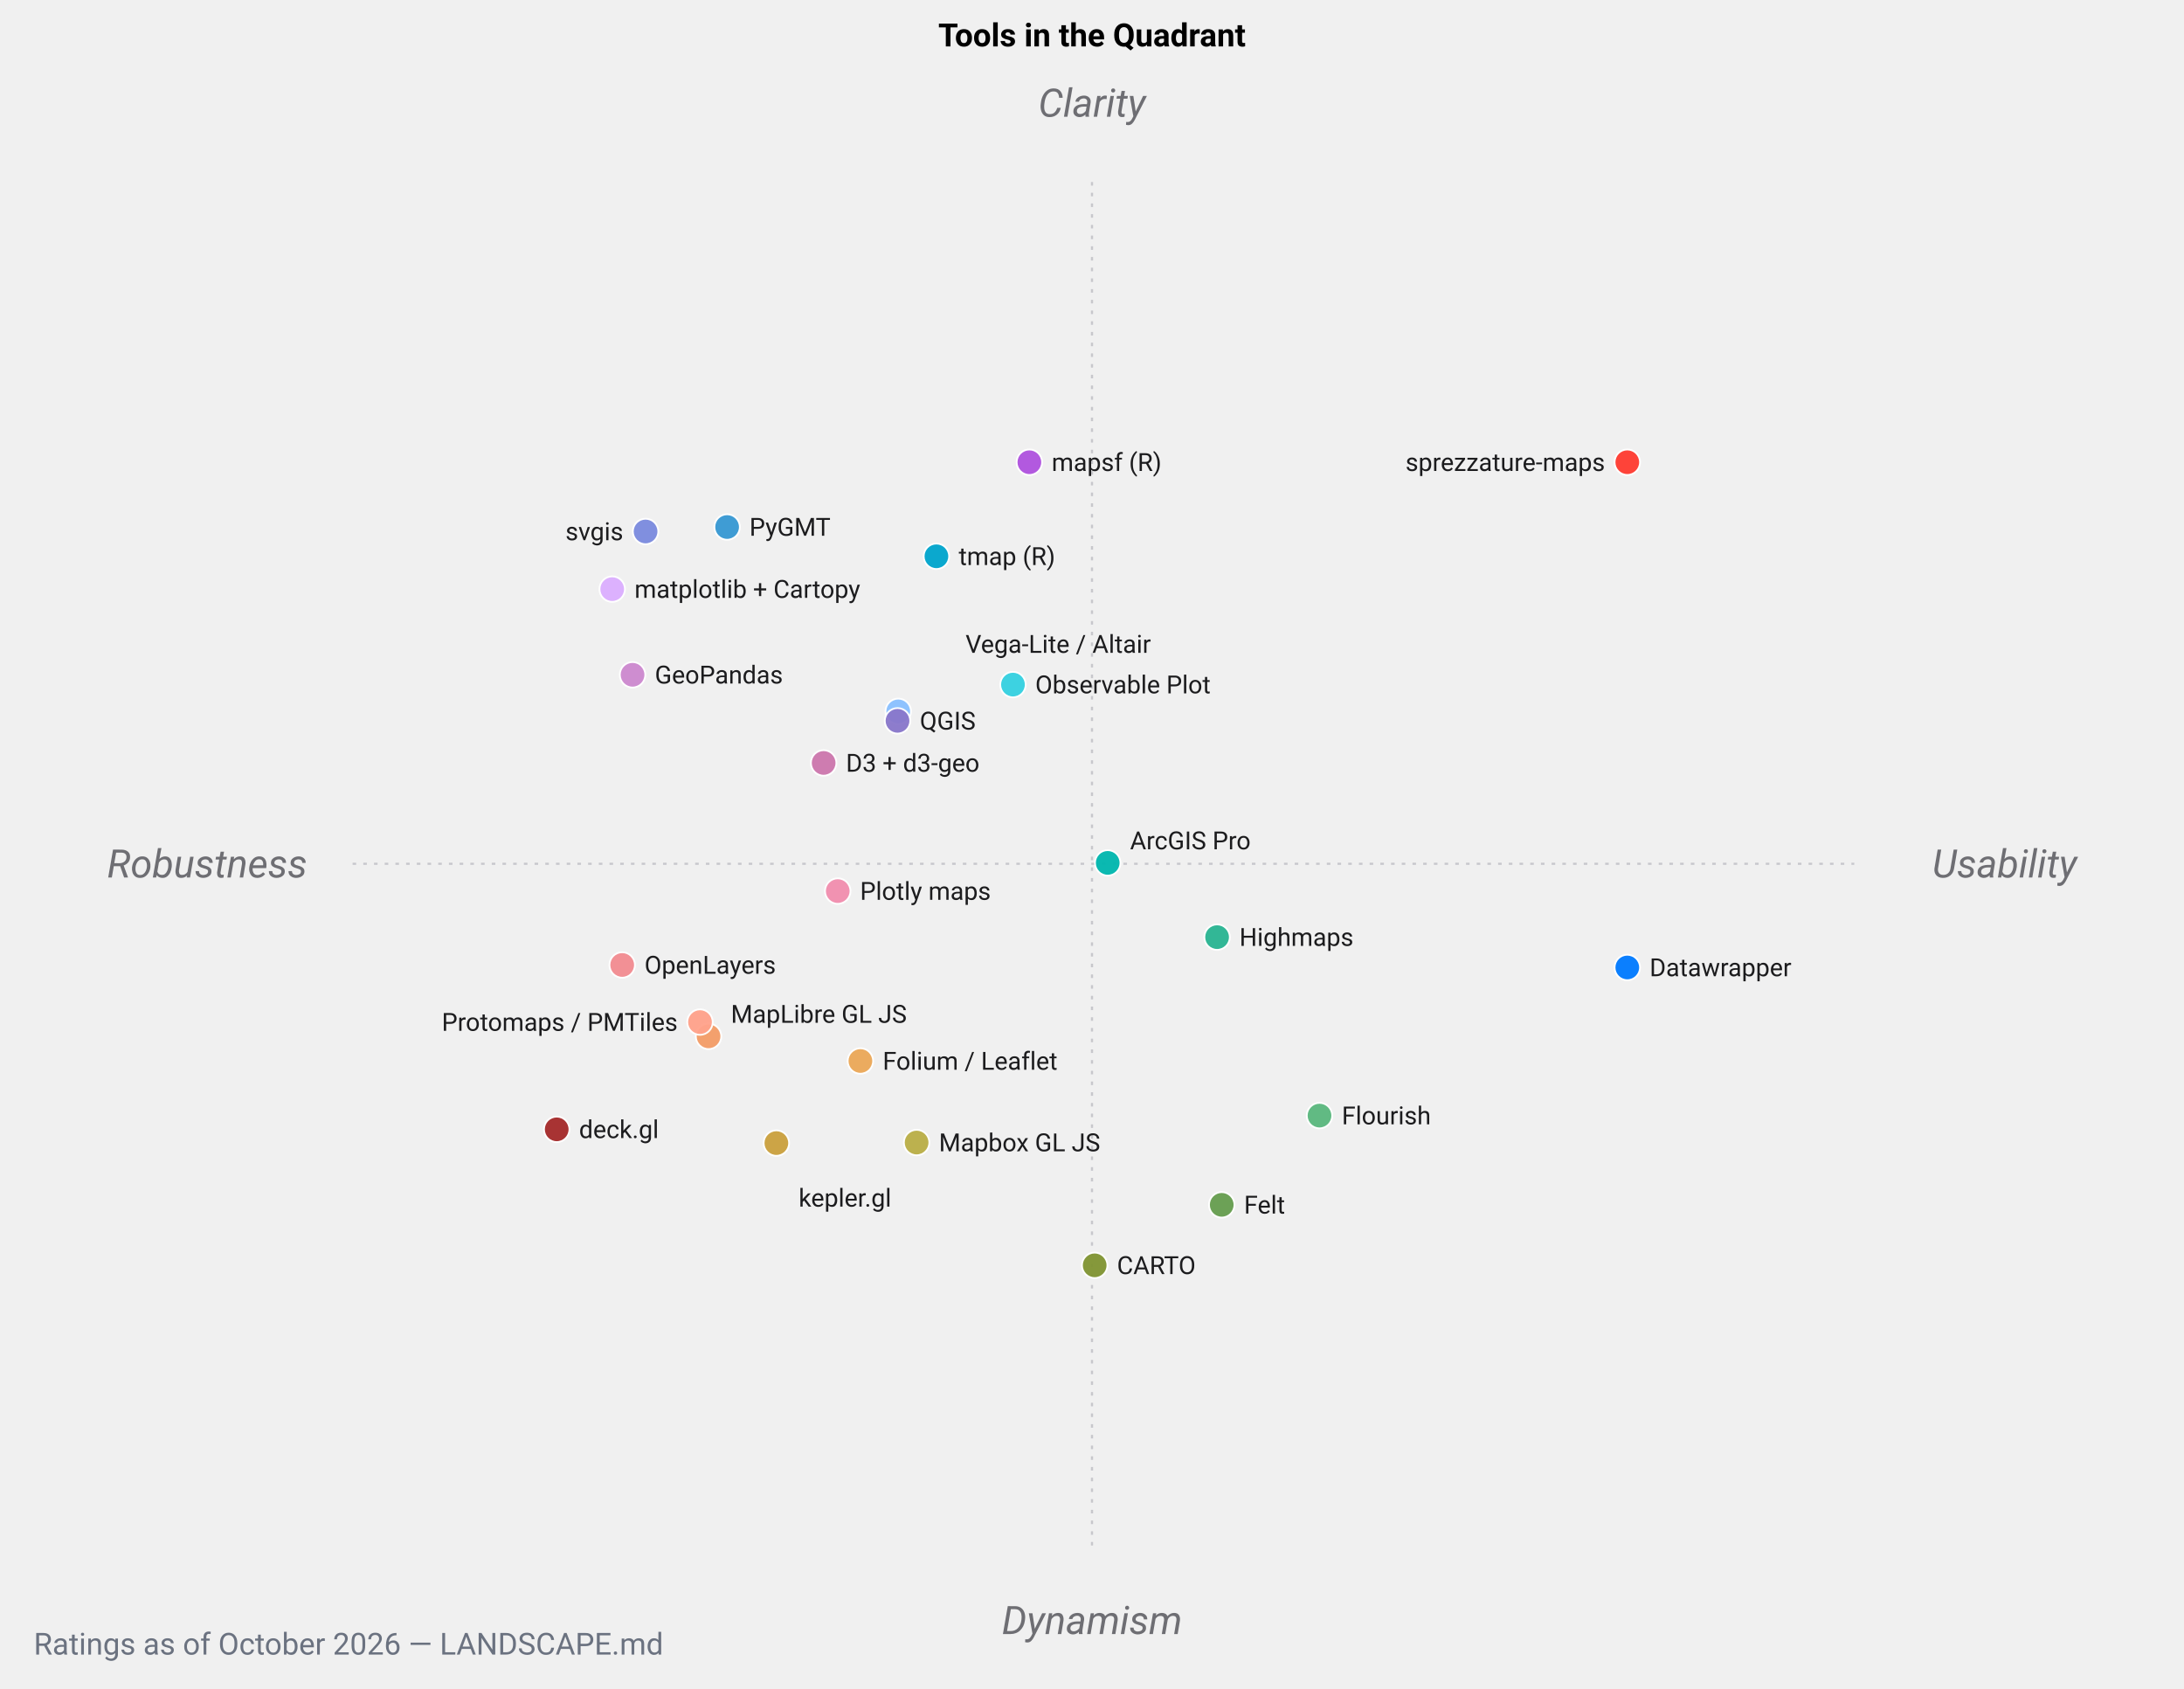
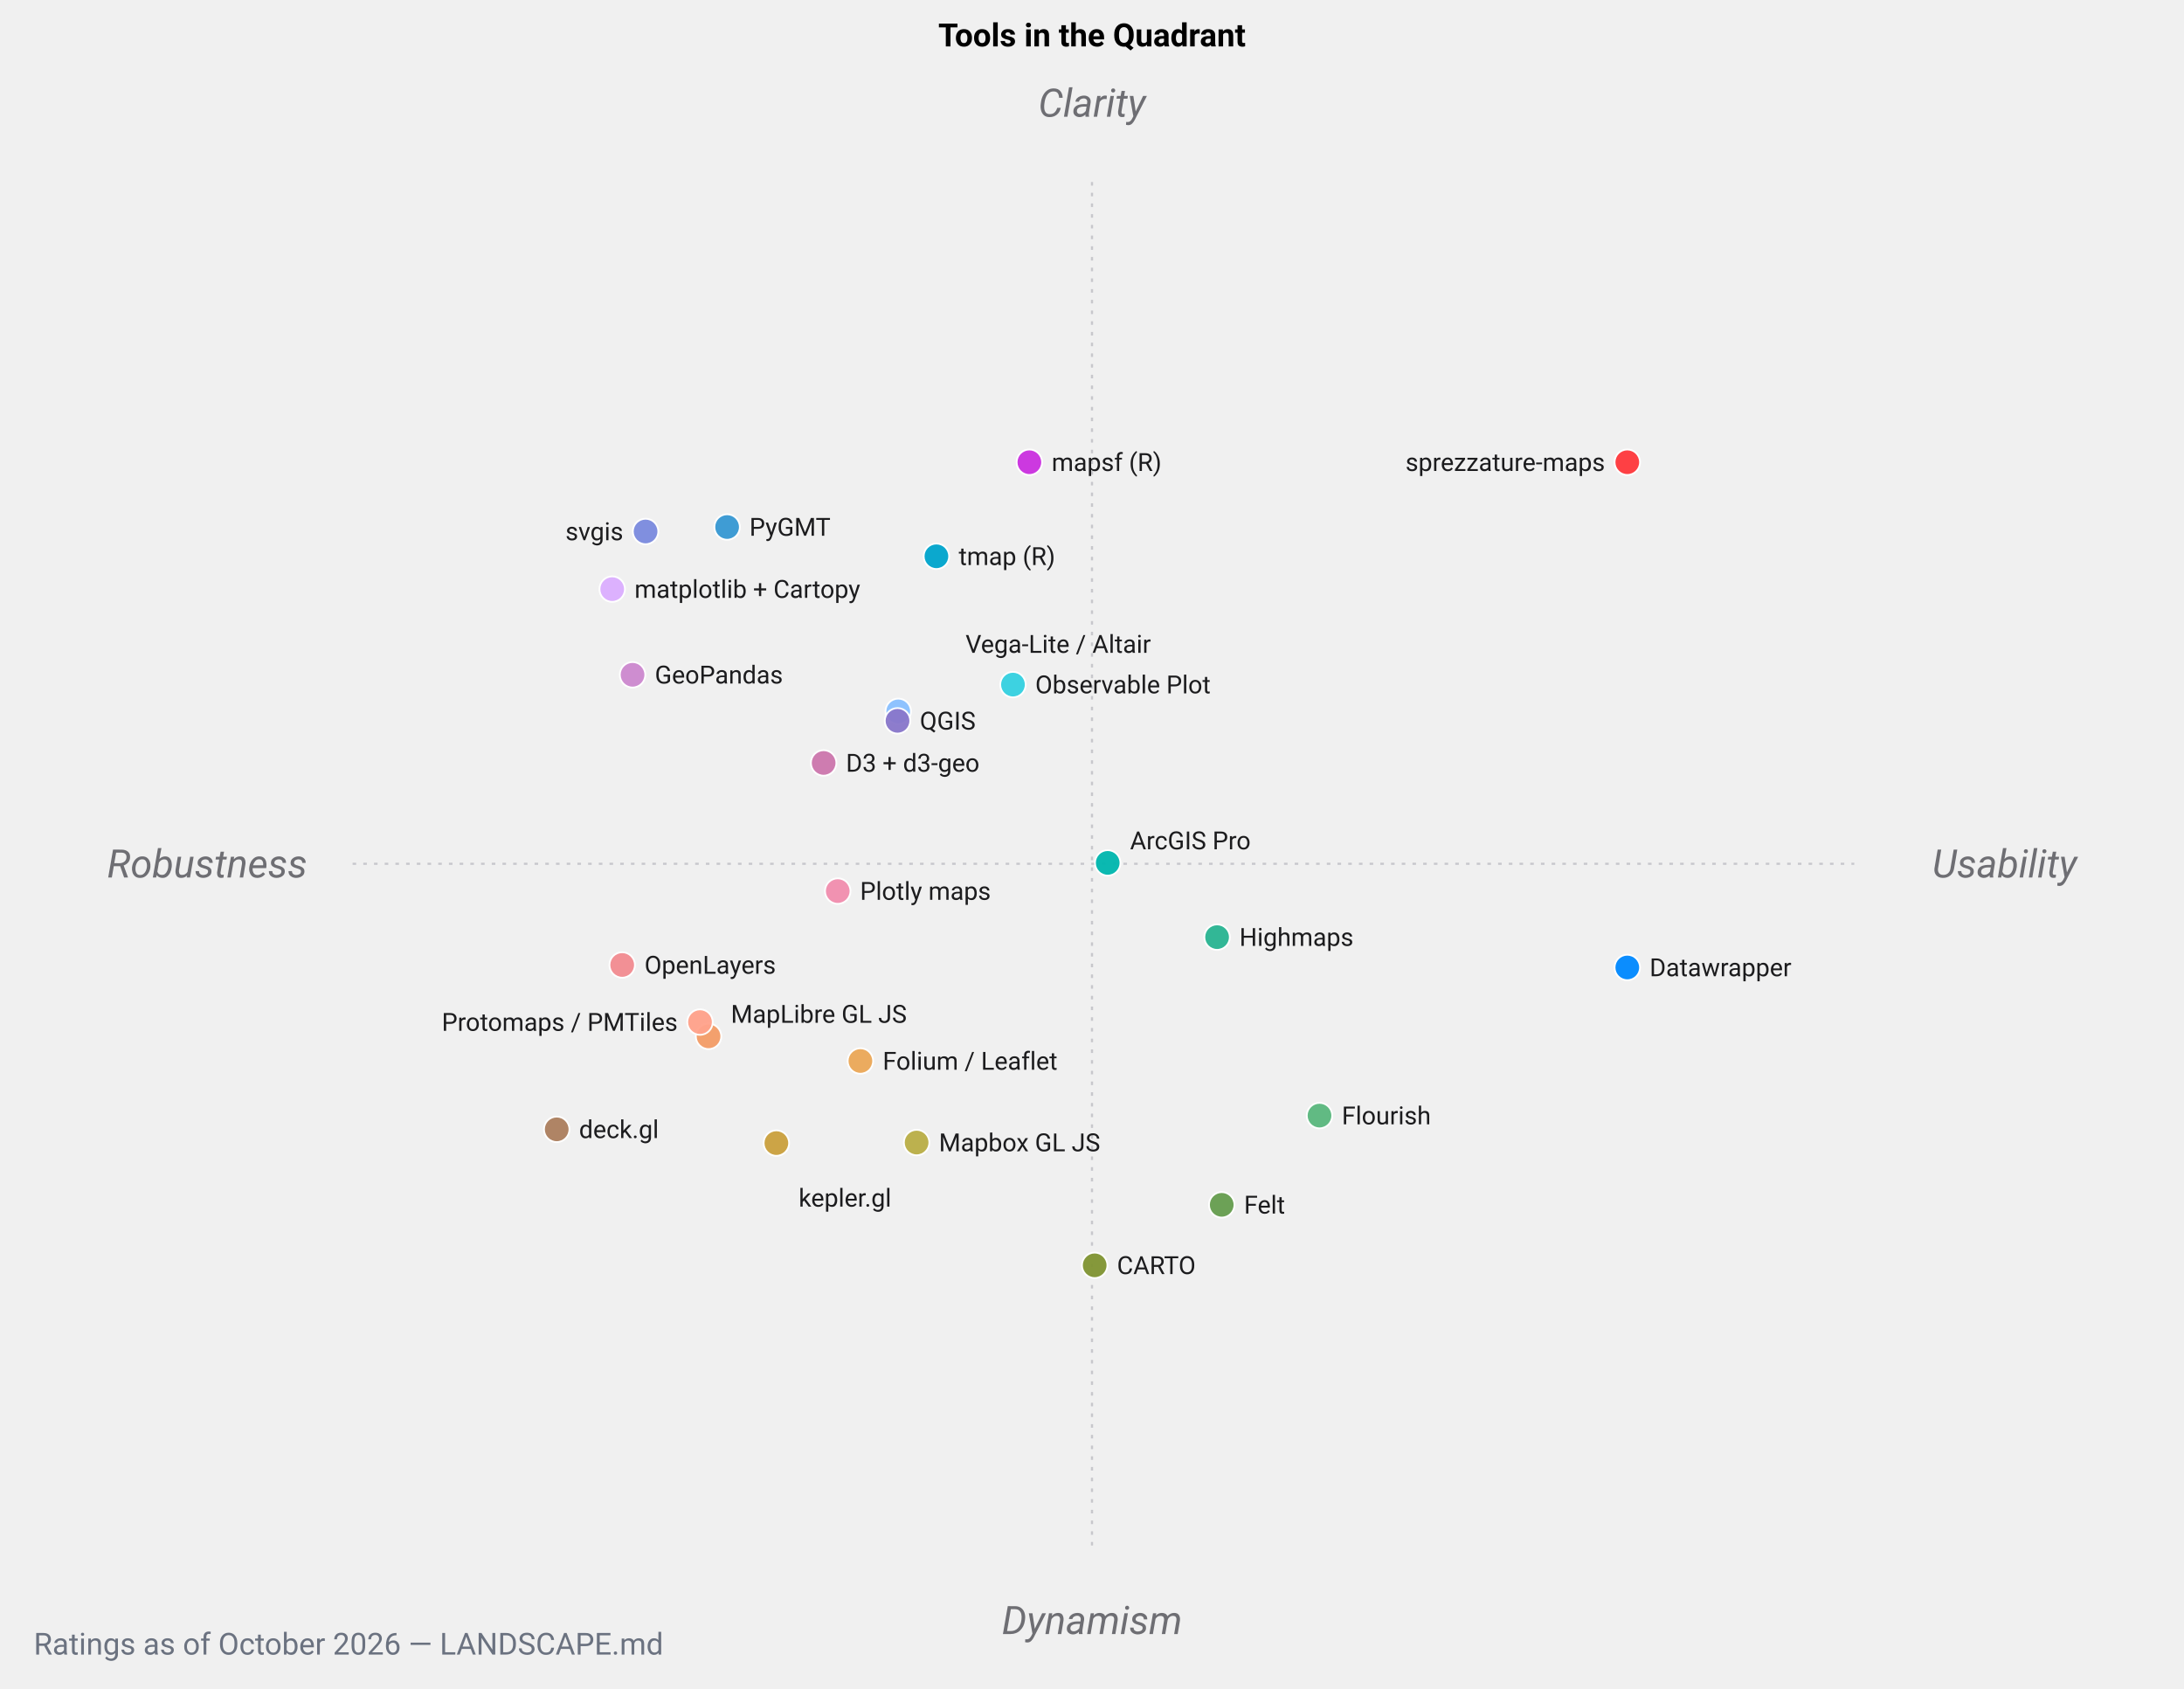
<svg xmlns="http://www.w3.org/2000/svg" width="1224" height="946" viewBox="0 0 1224 946" role="img" aria-labelledby="sp-title sp-desc" font-family="Roboto, -apple-system, Helvetica, Arial, sans-serif">
  <style>.sp-dot{cursor:pointer}.sp-dot:hover circle,.sp-dot:focus circle{stroke-width:2.4}.sp-dot:hover,.sp-dot:focus{filter:brightness(1.08);outline:none}</style>
  <line x1="197.6" y1="484.0" x2="1039.2" y2="484.0" stroke="#C7C7CC" stroke-width="1.2" stroke-dasharray="2,4" />
  <line x1="612.0" y1="866.0" x2="612.0" y2="102.0" stroke="#C7C7CC" stroke-width="1.2" stroke-dasharray="2,4" />
  <text data-pole="right" x="1164.0" y="491.7" font-size="22" font-style="italic" fill="#6E6E73" text-anchor="end">Usability</text>
  <text data-pole="left" x="60.0" y="491.7" font-size="22" font-style="italic" fill="#6E6E73" text-anchor="start">Robustness</text>
  <text data-pole="top" x="612.0" y="65.4" font-size="22" font-style="italic" fill="#6E6E73" text-anchor="middle">Clarity</text>
  <text data-pole="bottom" x="612.0" y="915.6" font-size="22" font-style="italic" fill="#6E6E73" text-anchor="middle">Dynamism</text>
  <g class="sp-dot" tabindex="0" role="img" aria-label="Tools: sprezzature-maps Publication quality without restyling: 5 Output needs no runtime to view: 5 Selectable text in the output: 5 Projection breadth: 2 Named classification of values: 5 Flow and link maps: 2 Interactivity, zoom and tiles: 2 Large datasets: 1 Open and account-free: 5 Light install: 3 Reproducibility: 5 Accessibility built in: 5 Maturity and ecosystem: 1 Reach for a non-programmer: 2">
-     <circle cx="912.0" cy="259.0" r="7.14" fill="#FF3B30" stroke="white" stroke-width="1" opacity="0.95" />
+     <circle cx="912.0" cy="259.0" r="7.14" fill="#FF383C" stroke="white" stroke-width="1" opacity="0.95" />
  </g>
  <text x="899.5" y="263.9" font-size="14" fill="#1C1C1E" text-anchor="end">sprezzature-maps</text>
  <g class="sp-dot" tabindex="0" role="img" aria-label="Tools: svgis Publication quality without restyling: 2 Output needs no runtime to view: 5 Selectable text in the output: 3 Projection breadth: 5 Named classification of values: 1 Flow and link maps: 1 Interactivity, zoom and tiles: 1 Large datasets: 2 Open and account-free: 5 Light install: 2 Reproducibility: 4 Accessibility built in: 1 Maturity and ecosystem: 2 Reach for a non-programmer: 1">
    <circle cx="361.8" cy="297.8" r="7.14" fill="#7B8BDE" stroke="white" stroke-width="1" opacity="0.95" />
  </g>
  <text x="349.3" y="302.7" font-size="14" fill="#1C1C1E" text-anchor="end">svgis</text>
  <g class="sp-dot" tabindex="0" role="img" aria-label="Tools: D3 + d3-geo Publication quality without restyling: 4 Output needs no runtime to view: 2 Selectable text in the output: 5 Projection breadth: 5 Named classification of values: 2 Flow and link maps: 4 Interactivity, zoom and tiles: 3 Large datasets: 3 Open and account-free: 5 Light install: 4 Reproducibility: 3 Accessibility built in: 2 Maturity and ecosystem: 5 Reach for a non-programmer: 1">
    <circle cx="461.6" cy="427.5" r="7.14" fill="#CD77AD" stroke="white" stroke-width="1" opacity="0.95" />
  </g>
  <text x="474.1" y="432.4" font-size="14" fill="#1C1C1E" text-anchor="start">D3 + d3-geo</text>
  <g class="sp-dot" tabindex="0" role="img" aria-label="Tools: Observable Plot Publication quality without restyling: 4 Output needs no runtime to view: 2 Selectable text in the output: 5 Projection breadth: 4 Named classification of values: 2 Flow and link maps: 2 Interactivity, zoom and tiles: 2 Large datasets: 2 Open and account-free: 5 Light install: 4 Reproducibility: 3 Accessibility built in: 2 Maturity and ecosystem: 3 Reach for a non-programmer: 2">
    <circle cx="567.7" cy="383.6" r="7.14" fill="#34D1E1" stroke="white" stroke-width="1" opacity="0.95" />
  </g>
  <text x="580.2" y="388.5" font-size="14" fill="#1C1C1E" text-anchor="start">Observable Plot</text>
  <g class="sp-dot" tabindex="0" role="img" aria-label="Tools: Vega-Lite / Altair Publication quality without restyling: 3 Output needs no runtime to view: 3 Selectable text in the output: 4 Projection breadth: 4 Named classification of values: 2 Flow and link maps: 2 Interactivity, zoom and tiles: 3 Large datasets: 2 Open and account-free: 5 Light install: 4 Reproducibility: 4 Accessibility built in: 2 Maturity and ecosystem: 4 Reach for a non-programmer: 2">
    <circle cx="503.4" cy="398.6" r="7.14" fill="#89C0FF" stroke="white" stroke-width="1" opacity="0.95" />
  </g>
  <text x="541.1" y="365.8" font-size="14" fill="#1C1C1E" text-anchor="start">Vega-Lite / Altair</text>
  <g class="sp-dot" tabindex="0" role="img" aria-label="Tools: matplotlib + Cartopy Publication quality without restyling: 3 Output needs no runtime to view: 5 Selectable text in the output: 3 Projection breadth: 5 Named classification of values: 2 Flow and link maps: 2 Interactivity, zoom and tiles: 1 Large datasets: 3 Open and account-free: 5 Light install: 2 Reproducibility: 4 Accessibility built in: 1 Maturity and ecosystem: 5 Reach for a non-programmer: 1">
    <circle cx="343.1" cy="330.1" r="7.14" fill="#DBAEFF" stroke="white" stroke-width="1" opacity="0.95" />
  </g>
  <text x="355.6" y="335.0" font-size="14" fill="#1C1C1E" text-anchor="start">matplotlib + Cartopy</text>
  <g class="sp-dot" tabindex="0" role="img" aria-label="Tools: GeoPandas Publication quality without restyling: 2 Output needs no runtime to view: 5 Selectable text in the output: 3 Projection breadth: 4 Named classification of values: 4 Flow and link maps: 1 Interactivity, zoom and tiles: 3 Large datasets: 4 Open and account-free: 5 Light install: 2 Reproducibility: 4 Accessibility built in: 1 Maturity and ecosystem: 5 Reach for a non-programmer: 1">
    <circle cx="354.5" cy="378.1" r="7.14" fill="#CD88CF" stroke="white" stroke-width="1" opacity="0.95" />
  </g>
  <text x="367.0" y="383.0" font-size="14" fill="#1C1C1E" text-anchor="start">GeoPandas</text>
  <g class="sp-dot" tabindex="0" role="img" aria-label="Tools: PyGMT Publication quality without restyling: 5 Output needs no runtime to view: 5 Selectable text in the output: 3 Projection breadth: 5 Named classification of values: 2 Flow and link maps: 2 Interactivity, zoom and tiles: 1 Large datasets: 4 Open and account-free: 5 Light install: 1 Reproducibility: 4 Accessibility built in: 1 Maturity and ecosystem: 3 Reach for a non-programmer: 1">
    <circle cx="407.5" cy="295.3" r="7.14" fill="#3798D3" stroke="white" stroke-width="1" opacity="0.95" />
  </g>
  <text x="420.0" y="300.2" font-size="14" fill="#1C1C1E" text-anchor="start">PyGMT</text>
  <g class="sp-dot" tabindex="0" role="img" aria-label="Tools: Folium / Leaflet Publication quality without restyling: 2 Output needs no runtime to view: 1 Selectable text in the output: 2 Projection breadth: 1 Named classification of values: 3 Flow and link maps: 2 Interactivity, zoom and tiles: 5 Large datasets: 2 Open and account-free: 5 Light install: 4 Reproducibility: 2 Accessibility built in: 2 Maturity and ecosystem: 5 Reach for a non-programmer: 2">
    <circle cx="482.2" cy="594.5" r="7.14" fill="#EBA858" stroke="white" stroke-width="1" opacity="0.95" />
  </g>
  <text x="494.7" y="599.4" font-size="14" fill="#1C1C1E" text-anchor="start">Folium / Leaflet</text>
  <g class="sp-dot" tabindex="0" role="img" aria-label="Tools: MapLibre GL JS Publication quality without restyling: 3 Output needs no runtime to view: 1 Selectable text in the output: 2 Projection breadth: 2 Named classification of values: 2 Flow and link maps: 2 Interactivity, zoom and tiles: 5 Large datasets: 4 Open and account-free: 5 Light install: 3 Reproducibility: 2 Accessibility built in: 2 Maturity and ecosystem: 5 Reach for a non-programmer: 1">
    <circle cx="397.1" cy="580.7" r="7.14" fill="#F39C67" stroke="white" stroke-width="1" opacity="0.95" />
  </g>
  <text x="409.6" y="573.1" font-size="14" fill="#1C1C1E" text-anchor="start">MapLibre GL JS</text>
  <g class="sp-dot" tabindex="0" role="img" aria-label="Tools: Mapbox GL JS Publication quality without restyling: 4 Output needs no runtime to view: 1 Selectable text in the output: 1 Projection breadth: 2 Named classification of values: 2 Flow and link maps: 2 Interactivity, zoom and tiles: 5 Large datasets: 4 Open and account-free: 1 Light install: 3 Reproducibility: 2 Accessibility built in: 2 Maturity and ecosystem: 5 Reach for a non-programmer: 2">
    <circle cx="513.7" cy="640.2" r="7.14" fill="#BAAE46" stroke="white" stroke-width="1" opacity="0.95" />
  </g>
  <text x="526.2" y="645.1" font-size="14" fill="#1C1C1E" text-anchor="start">Mapbox GL JS</text>
  <g class="sp-dot" tabindex="0" role="img" aria-label="Tools: OpenLayers Publication quality without restyling: 2 Output needs no runtime to view: 1 Selectable text in the output: 2 Projection breadth: 5 Named classification of values: 2 Flow and link maps: 2 Interactivity, zoom and tiles: 5 Large datasets: 3 Open and account-free: 5 Light install: 3 Reproducibility: 2 Accessibility built in: 2 Maturity and ecosystem: 5 Reach for a non-programmer: 1">
    <circle cx="348.7" cy="540.7" r="7.14" fill="#F28C91" stroke="white" stroke-width="1" opacity="0.95" />
  </g>
  <text x="361.2" y="545.6" font-size="14" fill="#1C1C1E" text-anchor="start">OpenLayers</text>
  <g class="sp-dot" tabindex="0" role="img" aria-label="Tools: deck.gl Publication quality without restyling: 3 Output needs no runtime to view: 1 Selectable text in the output: 1 Projection breadth: 2 Named classification of values: 2 Flow and link maps: 5 Interactivity, zoom and tiles: 5 Large datasets: 5 Open and account-free: 4 Light install: 2 Reproducibility: 2 Accessibility built in: 1 Maturity and ecosystem: 4 Reach for a non-programmer: 1">
-     <circle cx="312.0" cy="632.8" r="7.14" fill="#A52A2A" stroke="white" stroke-width="1" opacity="0.95" />
+     <circle cx="312.0" cy="632.8" r="7.14" fill="#AC7F5E" stroke="white" stroke-width="1" opacity="0.95" />
  </g>
  <text x="324.5" y="637.7" font-size="14" fill="#1C1C1E" text-anchor="start">deck.gl</text>
  <g class="sp-dot" tabindex="0" role="img" aria-label="Tools: kepler.gl Publication quality without restyling: 3 Output needs no runtime to view: 1 Selectable text in the output: 1 Projection breadth: 2 Named classification of values: 3 Flow and link maps: 4 Interactivity, zoom and tiles: 5 Large datasets: 5 Open and account-free: 4 Light install: 2 Reproducibility: 2 Accessibility built in: 1 Maturity and ecosystem: 3 Reach for a non-programmer: 4">
    <circle cx="435.1" cy="640.5" r="7.14" fill="#CBA13E" stroke="white" stroke-width="1" opacity="0.95" />
  </g>
  <text x="447.6" y="676.1" font-size="14" fill="#1C1C1E" text-anchor="start">kepler.gl</text>
  <g class="sp-dot" tabindex="0" role="img" aria-label="Tools: Plotly maps Publication quality without restyling: 3 Output needs no runtime to view: 3 Selectable text in the output: 3 Projection breadth: 4 Named classification of values: 2 Flow and link maps: 3 Interactivity, zoom and tiles: 4 Large datasets: 3 Open and account-free: 4 Light install: 3 Reproducibility: 3 Accessibility built in: 2 Maturity and ecosystem: 5 Reach for a non-programmer: 3">
    <circle cx="469.5" cy="499.3" r="7.14" fill="#F18EAE" stroke="white" stroke-width="1" opacity="0.95" />
  </g>
  <text x="482.0" y="504.2" font-size="14" fill="#1C1C1E" text-anchor="start">Plotly maps</text>
  <g class="sp-dot" tabindex="0" role="img" aria-label="Tools: Highmaps Publication quality without restyling: 4 Output needs no runtime to view: 1 Selectable text in the output: 3 Projection breadth: 3 Named classification of values: 3 Flow and link maps: 3 Interactivity, zoom and tiles: 4 Large datasets: 2 Open and account-free: 2 Light install: 4 Reproducibility: 3 Accessibility built in: 4 Maturity and ecosystem: 4 Reach for a non-programmer: 2">
    <circle cx="682.1" cy="525.1" r="7.14" fill="#29B492" stroke="white" stroke-width="1" opacity="0.95" />
  </g>
  <text x="694.6" y="530.0" font-size="14" fill="#1C1C1E" text-anchor="start">Highmaps</text>
  <g class="sp-dot" tabindex="0" role="img" aria-label="Tools: Datawrapper Publication quality without restyling: 5 Output needs no runtime to view: 3 Selectable text in the output: 3 Projection breadth: 2 Named classification of values: 4 Flow and link maps: 1 Interactivity, zoom and tiles: 4 Large datasets: 2 Open and account-free: 2 Light install: 5 Reproducibility: 2 Accessibility built in: 5 Maturity and ecosystem: 4 Reach for a non-programmer: 5">
-     <circle cx="912.0" cy="542.1" r="7.14" fill="#007AFF" stroke="white" stroke-width="1" opacity="0.95" />
+     <circle cx="912.0" cy="542.1" r="7.14" fill="#0088FF" stroke="white" stroke-width="1" opacity="0.95" />
  </g>
  <text x="924.5" y="547.0" font-size="14" fill="#1C1C1E" text-anchor="start">Datawrapper</text>
  <g class="sp-dot" tabindex="0" role="img" aria-label="Tools: Flourish Publication quality without restyling: 4 Output needs no runtime to view: 2 Selectable text in the output: 2 Projection breadth: 2 Named classification of values: 3 Flow and link maps: 3 Interactivity, zoom and tiles: 5 Large datasets: 2 Open and account-free: 2 Light install: 5 Reproducibility: 2 Accessibility built in: 3 Maturity and ecosystem: 4 Reach for a non-programmer: 5">
    <circle cx="739.5" cy="625.1" r="7.14" fill="#5AB87E" stroke="white" stroke-width="1" opacity="0.95" />
  </g>
  <text x="752.0" y="630.0" font-size="14" fill="#1C1C1E" text-anchor="start">Flourish</text>
  <g class="sp-dot" tabindex="0" role="img" aria-label="Tools: Felt Publication quality without restyling: 3 Output needs no runtime to view: 1 Selectable text in the output: 1 Projection breadth: 1 Named classification of values: 3 Flow and link maps: 1 Interactivity, zoom and tiles: 5 Large datasets: 4 Open and account-free: 1 Light install: 5 Reproducibility: 2 Accessibility built in: 2 Maturity and ecosystem: 2 Reach for a non-programmer: 5">
    <circle cx="684.7" cy="675.1" r="7.14" fill="#669D4F" stroke="white" stroke-width="1" opacity="0.95" />
  </g>
  <text x="697.2" y="680.0" font-size="14" fill="#1C1C1E" text-anchor="start">Felt</text>
  <g class="sp-dot" tabindex="0" role="img" aria-label="Tools: CARTO Publication quality without restyling: 3 Output needs no runtime to view: 1 Selectable text in the output: 1 Projection breadth: 1 Named classification of values: 4 Flow and link maps: 3 Interactivity, zoom and tiles: 5 Large datasets: 5 Open and account-free: 1 Light install: 5 Reproducibility: 2 Accessibility built in: 2 Maturity and ecosystem: 4 Reach for a non-programmer: 4">
    <circle cx="613.5" cy="709.0" r="7.14" fill="#809432" stroke="white" stroke-width="1" opacity="0.95" />
  </g>
  <text x="626.0" y="713.9" font-size="14" fill="#1C1C1E" text-anchor="start">CARTO</text>
  <g class="sp-dot" tabindex="0" role="img" aria-label="Tools: QGIS Publication quality without restyling: 4 Output needs no runtime to view: 5 Selectable text in the output: 3 Projection breadth: 5 Named classification of values: 5 Flow and link maps: 2 Interactivity, zoom and tiles: 4 Large datasets: 4 Open and account-free: 5 Light install: 1 Reproducibility: 3 Accessibility built in: 2 Maturity and ecosystem: 5 Reach for a non-programmer: 3">
    <circle cx="503.0" cy="403.9" r="7.14" fill="#8877CB" stroke="white" stroke-width="1" opacity="0.95" />
  </g>
  <text x="515.5" y="408.8" font-size="14" fill="#1C1C1E" text-anchor="start">QGIS</text>
  <g class="sp-dot" tabindex="0" role="img" aria-label="Tools: ArcGIS Pro Publication quality without restyling: 5 Output needs no runtime to view: 5 Selectable text in the output: 3 Projection breadth: 5 Named classification of values: 5 Flow and link maps: 3 Interactivity, zoom and tiles: 4 Large datasets: 5 Open and account-free: 1 Light install: 1 Reproducibility: 2 Accessibility built in: 3 Maturity and ecosystem: 5 Reach for a non-programmer: 3">
    <circle cx="620.8" cy="483.5" r="7.14" fill="#00B7AE" stroke="white" stroke-width="1" opacity="0.95" />
  </g>
  <text x="633.3" y="475.9" font-size="14" fill="#1C1C1E" text-anchor="start">ArcGIS Pro</text>
  <g class="sp-dot" tabindex="0" role="img" aria-label="Tools: tmap (R) Publication quality without restyling: 4 Output needs no runtime to view: 5 Selectable text in the output: 3 Projection breadth: 4 Named classification of values: 5 Flow and link maps: 1 Interactivity, zoom and tiles: 3 Large datasets: 2 Open and account-free: 5 Light install: 2 Reproducibility: 4 Accessibility built in: 1 Maturity and ecosystem: 3 Reach for a non-programmer: 1">
    <circle cx="524.8" cy="311.7" r="7.14" fill="#00A5CD" stroke="white" stroke-width="1" opacity="0.95" />
  </g>
  <text x="537.3" y="316.6" font-size="14" fill="#1C1C1E" text-anchor="start">tmap (R)</text>
  <g class="sp-dot" tabindex="0" role="img" aria-label="Tools: mapsf (R) Publication quality without restyling: 5 Output needs no runtime to view: 5 Selectable text in the output: 3 Projection breadth: 4 Named classification of values: 5 Flow and link maps: 1 Interactivity, zoom and tiles: 1 Large datasets: 2 Open and account-free: 5 Light install: 2 Reproducibility: 4 Accessibility built in: 1 Maturity and ecosystem: 2 Reach for a non-programmer: 1">
-     <circle cx="576.9" cy="259.0" r="7.14" fill="#AF52DE" stroke="white" stroke-width="1" opacity="0.95" />
+     <circle cx="576.9" cy="259.0" r="7.14" fill="#CB30E0" stroke="white" stroke-width="1" opacity="0.95" />
  </g>
  <text x="589.4" y="263.9" font-size="14" fill="#1C1C1E" text-anchor="start">mapsf (R)</text>
  <g class="sp-dot" tabindex="0" role="img" aria-label="Tools: Protomaps / PMTiles Publication quality without restyling: 3 Output needs no runtime to view: 1 Selectable text in the output: 1 Projection breadth: 1 Named classification of values: 1 Flow and link maps: 1 Interactivity, zoom and tiles: 5 Large datasets: 5 Open and account-free: 5 Light install: 4 Reproducibility: 4 Accessibility built in: 1 Maturity and ecosystem: 3 Reach for a non-programmer: 2">
    <circle cx="392.3" cy="572.7" r="7.14" fill="#FFA28A" stroke="white" stroke-width="1" opacity="0.95" />
  </g>
  <text x="379.8" y="577.6" font-size="14" fill="#1C1C1E" text-anchor="end">Protomaps / PMTiles</text>
  <text x="612.0" y="26" font-size="18" font-weight="bold" fill="#000" text-anchor="middle">Tools in the Quadrant</text>
  <text class="provenance-stamp" x="18.9" y="927.1" font-size="17.0" fill="#6b7280" font-family="Roboto, system-ui, sans-serif">Ratings as of October 2026 — LANDSCAPE.md</text>
</svg>
